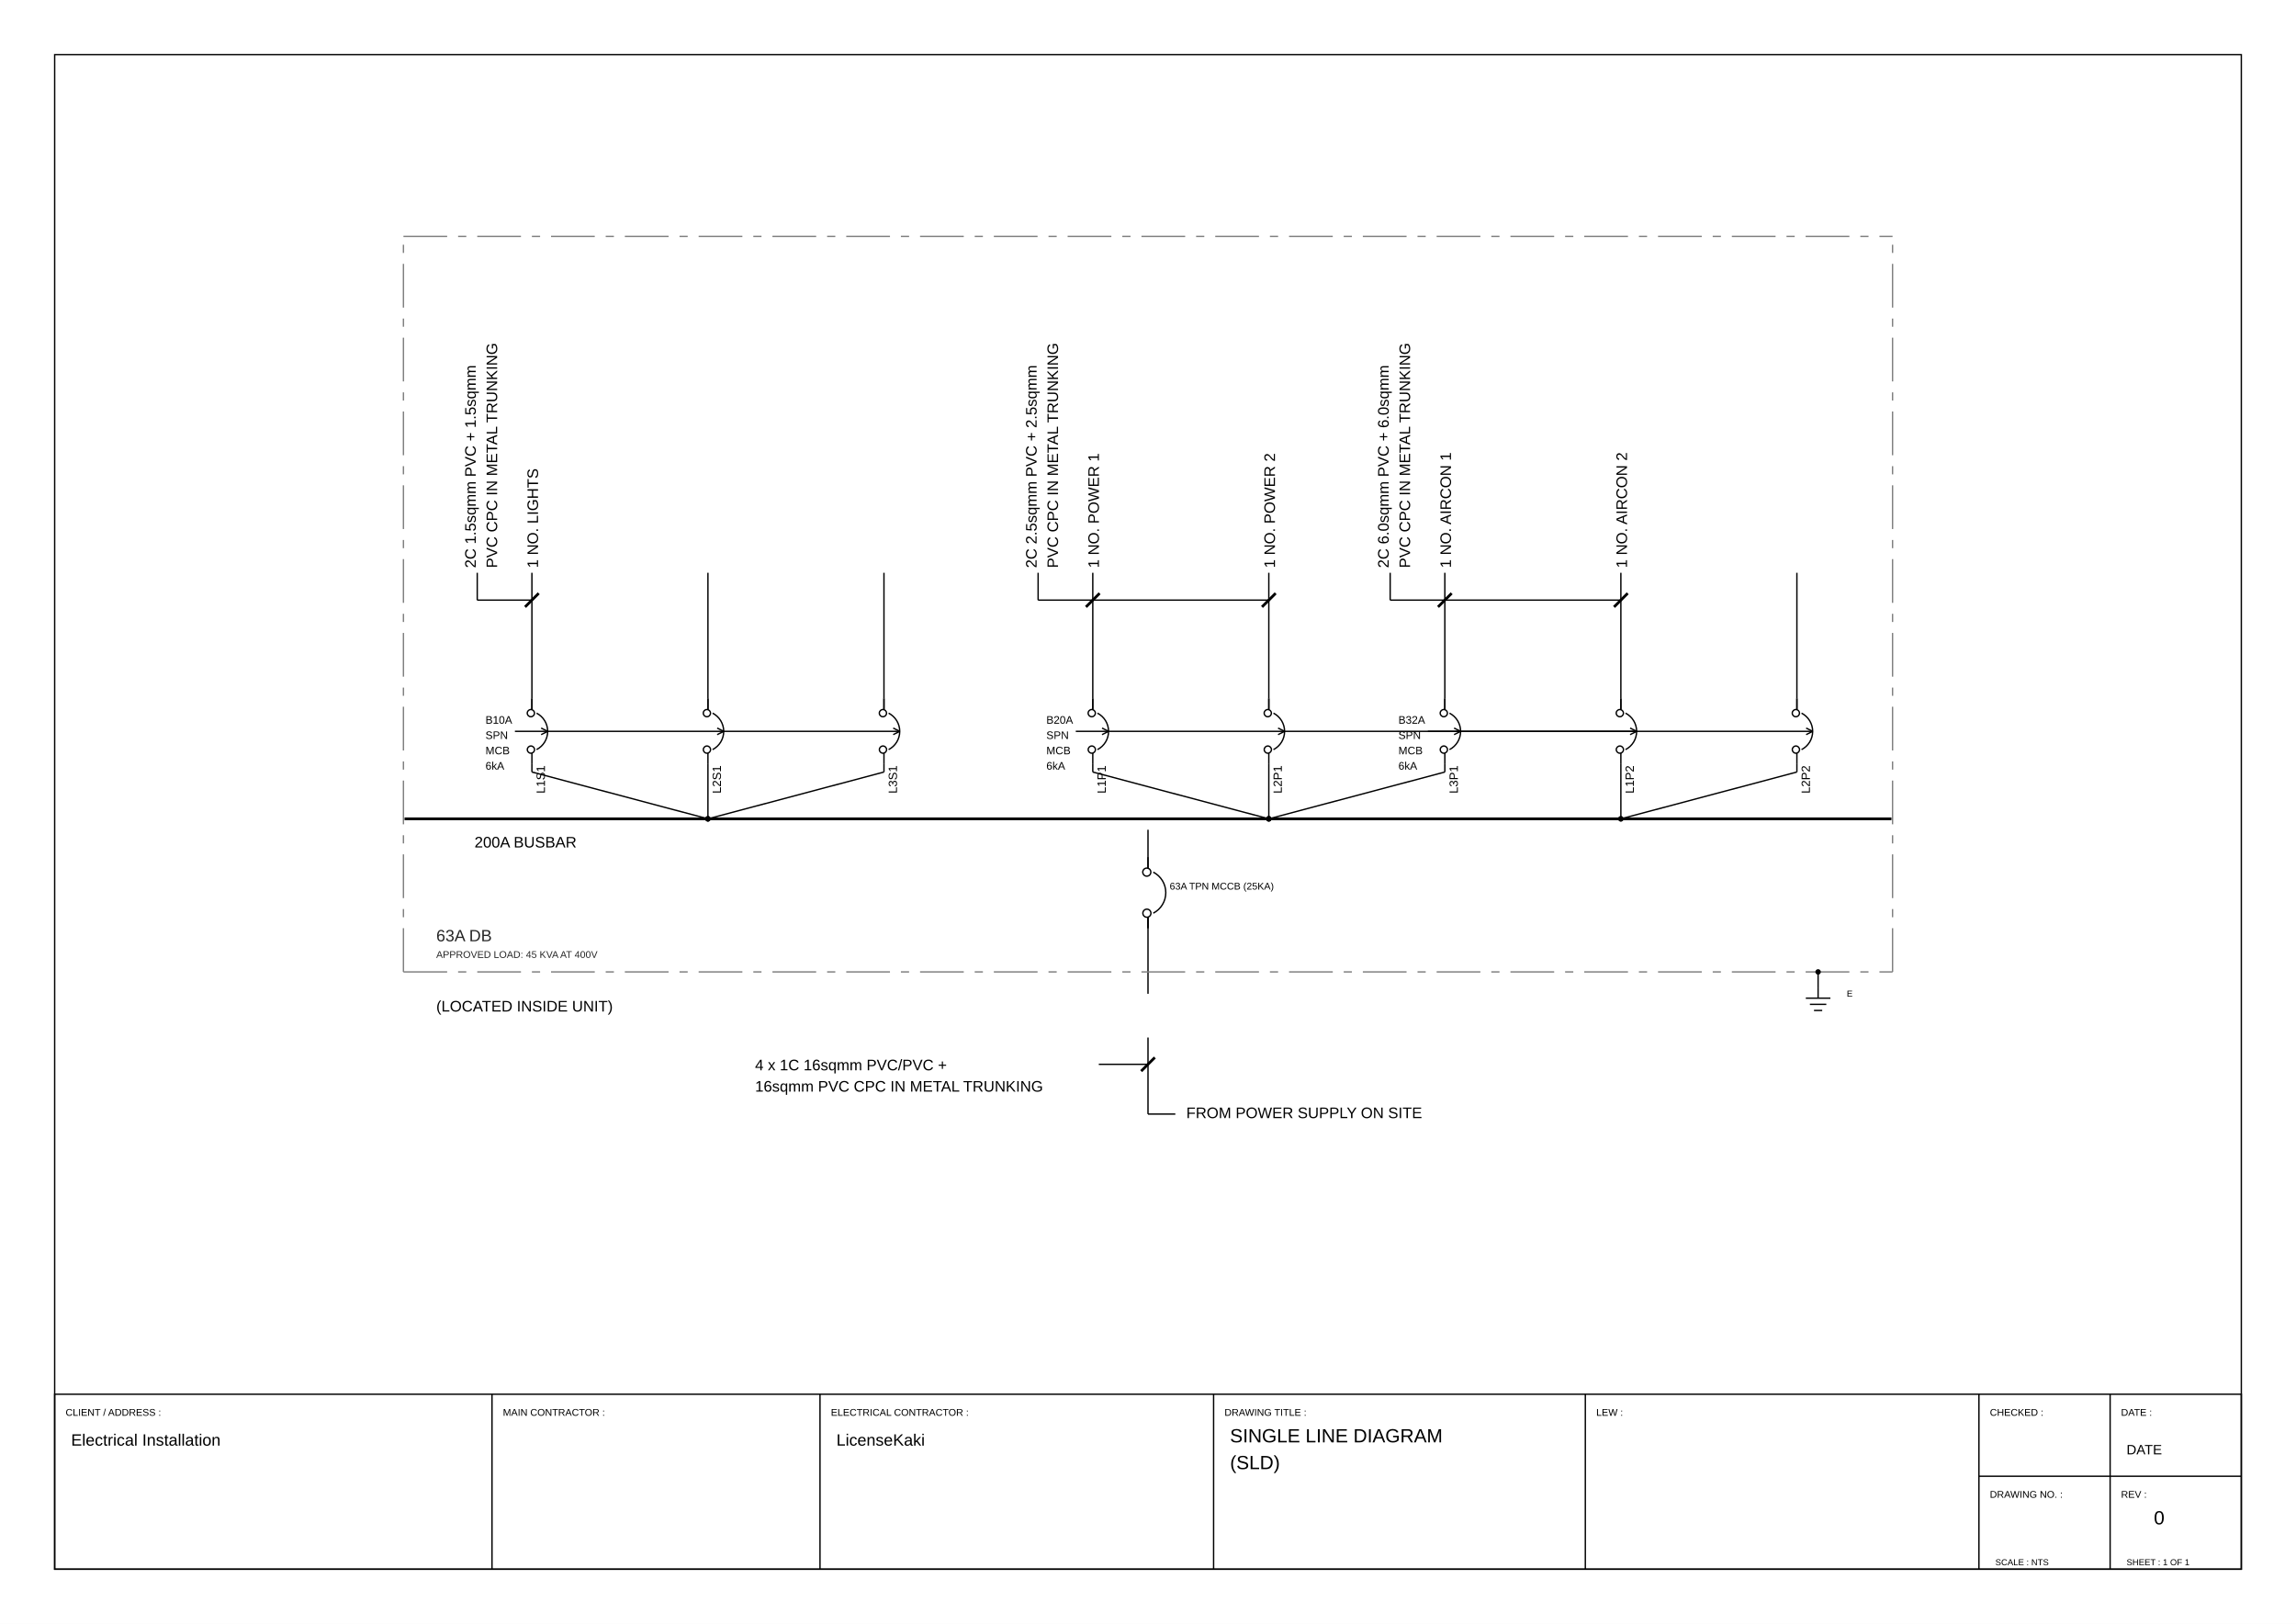
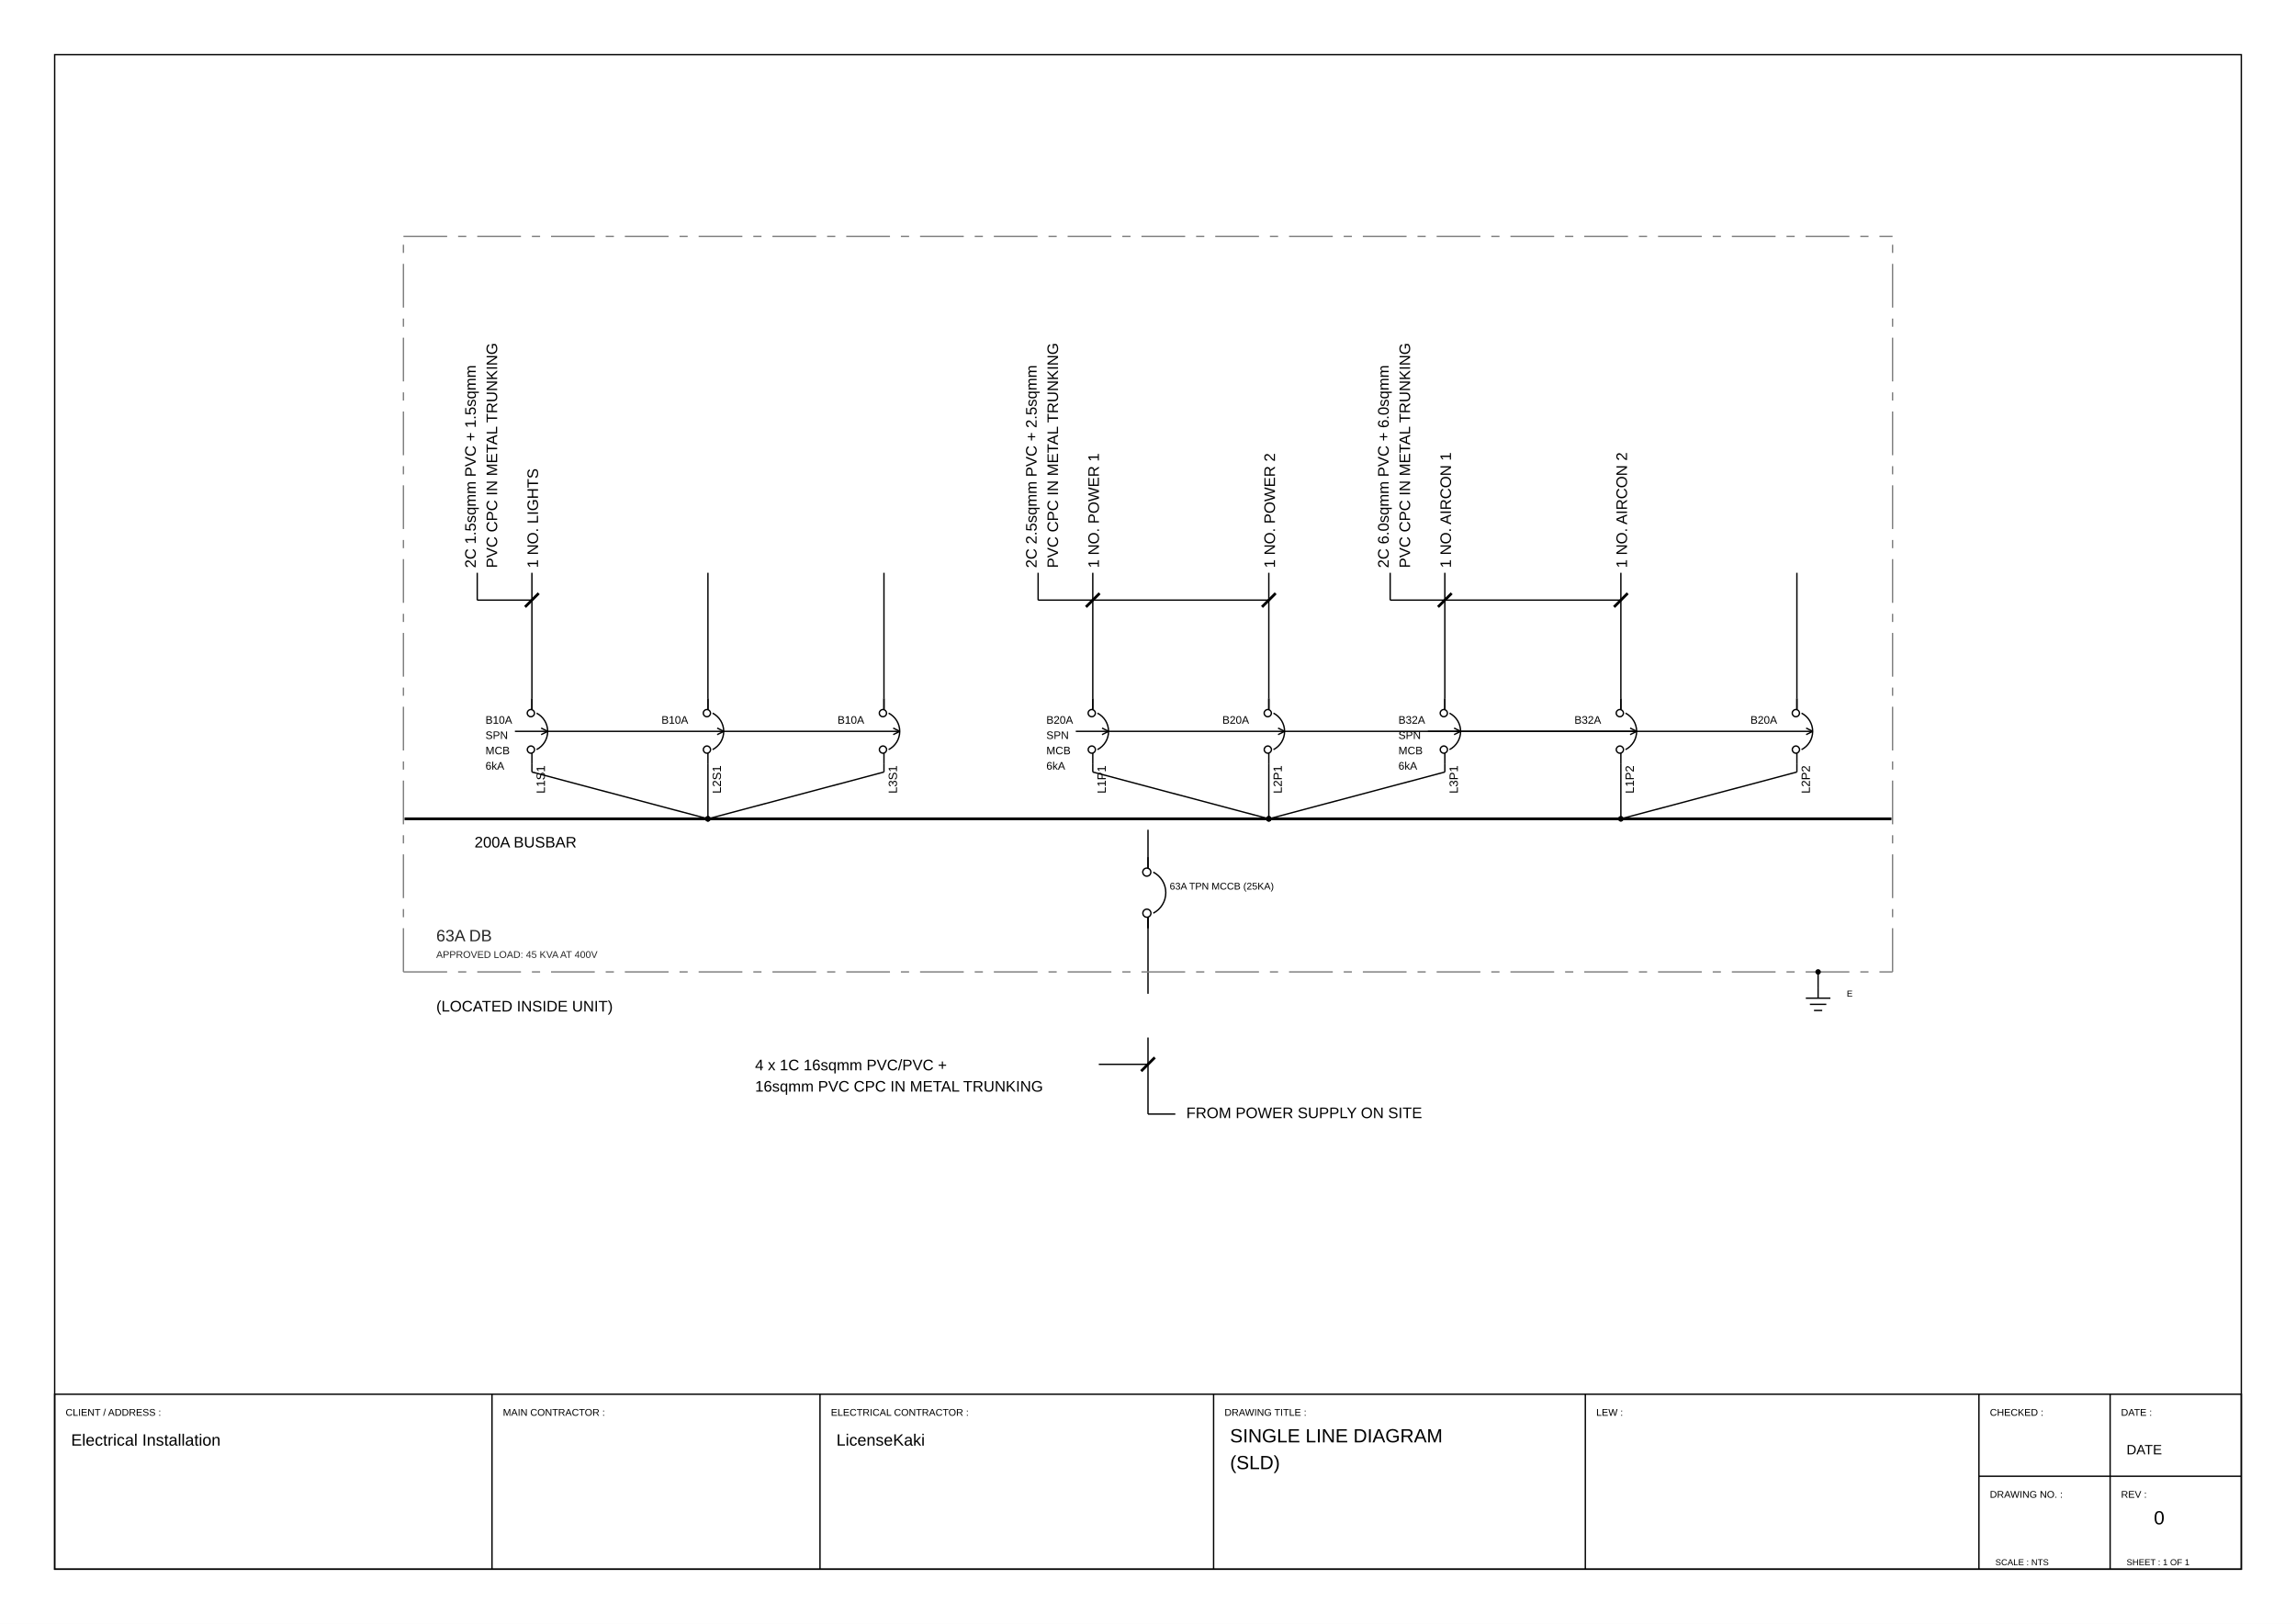
<svg xmlns="http://www.w3.org/2000/svg" viewBox="0 0 420.0 297.0" width="420.0mm" height="297.0mm">
  <rect width="420.0" height="297.0" fill="white" />
  <polygon points="10.00,287.00 410.00,287.00 410.00,10.00 10.00,10.00" stroke="#000000" stroke-width="0.25" fill="none" />
  <polygon points="10.00,287.00 410.00,287.00 410.00,255.00 10.00,255.00" stroke="#000000" stroke-width="0.25" fill="none" />
  <line x1="90.00" y1="255.00" x2="90.00" y2="287.00" stroke="#000000" stroke-width="0.25" fill="none" />
  <line x1="150.00" y1="255.00" x2="150.00" y2="287.00" stroke="#000000" stroke-width="0.25" fill="none" />
  <line x1="222.00" y1="255.00" x2="222.00" y2="287.00" stroke="#000000" stroke-width="0.25" fill="none" />
  <line x1="290.00" y1="255.00" x2="290.00" y2="287.00" stroke="#000000" stroke-width="0.25" fill="none" />
  <line x1="362.00" y1="255.00" x2="362.00" y2="287.00" stroke="#000000" stroke-width="0.25" fill="none" />
  <line x1="362.00" y1="270.00" x2="410.00" y2="270.00" stroke="#000000" stroke-width="0.25" fill="none" />
  <line x1="386.00" y1="255.00" x2="386.00" y2="287.00" stroke="#000000" stroke-width="0.25" fill="none" />
  <text x="12.00" y="258.94" font-family="Arial, Helvetica, sans-serif" font-size="1.8" fill="#000000">CLIENT / ADDRESS :</text>
  <text x="92.00" y="258.94" font-family="Arial, Helvetica, sans-serif" font-size="1.8" fill="#000000">MAIN CONTRACTOR :</text>
  <text x="152.00" y="258.94" font-family="Arial, Helvetica, sans-serif" font-size="1.8" fill="#000000">ELECTRICAL CONTRACTOR :</text>
  <text x="224.00" y="258.94" font-family="Arial, Helvetica, sans-serif" font-size="1.8" fill="#000000">DRAWING TITLE :</text>
  <text x="292.00" y="258.94" font-family="Arial, Helvetica, sans-serif" font-size="1.8" fill="#000000">LEW :</text>
  <text x="364.00" y="258.94" font-family="Arial, Helvetica, sans-serif" font-size="1.8" fill="#000000">CHECKED :</text>
  <text x="388.00" y="258.94" font-family="Arial, Helvetica, sans-serif" font-size="1.8" fill="#000000">DATE :</text>
  <text x="364.00" y="273.94" font-family="Arial, Helvetica, sans-serif" font-size="1.8" fill="#000000">DRAWING NO. :</text>
  <text x="388.00" y="273.94" font-family="Arial, Helvetica, sans-serif" font-size="1.8" fill="#000000">REV :</text>
  <text x="217.00" y="204.50" font-family="Arial, Helvetica, sans-serif" font-size="2.8" fill="#000000">FROM POWER SUPPLY ON SITE</text>
  <path d="M 210.96,167.02 A 4.22,4.22 0 0,0 210.96,159.51" stroke="#000000" stroke-width="0.25" fill="none" />
  <circle cx="209.78" cy="159.51" r="0.74" stroke="#000000" stroke-width="0.25" fill="none" />
  <circle cx="209.80" cy="167.02" r="0.74" stroke="#000000" stroke-width="0.25" fill="none" />
  <line x1="210.00" y1="167.76" x2="210.00" y2="169.76" stroke="#000000" stroke-width="0.25" fill="none" />
  <line x1="210.00" y1="158.76" x2="210.00" y2="156.76" stroke="#000000" stroke-width="0.25" fill="none" />
  <text x="213.96" y="162.70" font-family="Arial, Helvetica, sans-serif" font-size="1.8" fill="#000000">63A TPN MCCB (25KA)</text>
  <line x1="74.00" y1="149.76" x2="346.00" y2="149.76" stroke="#000000" stroke-width="0.50" fill="none" />
  <text x="86.80" y="155.00" font-family="Arial, Helvetica, sans-serif" font-size="2.8" fill="#000000">200A BUSBAR</text>
  <text x="98.80" y="146.02" font-family="Arial, Helvetica, sans-serif" font-size="2.2" fill="#000000" transform="rotate(-90.0,98.80,145.14)">L1S1</text>
  <path d="M 98.15,137.10 A 3.75,3.75 0 0,0 98.15,130.43" stroke="#000000" stroke-width="0.25" fill="none" />
  <circle cx="97.11" cy="130.43" r="0.66" stroke="#000000" stroke-width="0.25" fill="none" />
  <circle cx="97.12" cy="137.10" r="0.66" stroke="#000000" stroke-width="0.25" fill="none" />
  <line x1="97.30" y1="137.76" x2="97.30" y2="139.76" stroke="#000000" stroke-width="0.25" fill="none" />
  <line x1="97.30" y1="129.76" x2="97.30" y2="127.76" stroke="#000000" stroke-width="0.25" fill="none" />
  <line x1="94.19" y1="133.76" x2="100.19" y2="133.76" stroke="#000000" stroke-width="0.25" fill="none" />
  <line x1="100.19" y1="133.76" x2="98.99" y2="133.16" stroke="#000000" stroke-width="0.25" fill="none" />
  <line x1="100.19" y1="133.76" x2="98.99" y2="134.36" stroke="#000000" stroke-width="0.25" fill="none" />
  <text x="88.80" y="132.36" font-family="Arial, Helvetica, sans-serif" font-size="2.0" fill="#000000">
    <tspan x="88.80">B10A</tspan>
    <tspan x="88.80" dy="2.8">SPN</tspan>
    <tspan x="88.80" dy="2.8">MCB</tspan>
    <tspan x="88.80" dy="2.8">6kA</tspan>
  </text>
  <text x="97.30" y="105.00" font-family="Arial, Helvetica, sans-serif" font-size="2.8" fill="#000000" transform="rotate(-90.0,97.30,103.88)">1 NO. LIGHTS</text>
  <text x="131.00" y="146.02" font-family="Arial, Helvetica, sans-serif" font-size="2.2" fill="#000000" transform="rotate(-90.0,131.00,145.14)">L2S1</text>
  <path d="M 130.35,137.10 A 3.75,3.75 0 0,0 130.35,130.43" stroke="#000000" stroke-width="0.25" fill="none" />
  <circle cx="129.31" cy="130.43" r="0.66" stroke="#000000" stroke-width="0.25" fill="none" />
  <circle cx="129.32" cy="137.10" r="0.66" stroke="#000000" stroke-width="0.25" fill="none" />
  <line x1="129.50" y1="137.76" x2="129.50" y2="139.76" stroke="#000000" stroke-width="0.25" fill="none" />
  <line x1="129.50" y1="129.76" x2="129.50" y2="127.76" stroke="#000000" stroke-width="0.25" fill="none" />
  <line x1="100.19" y1="133.76" x2="132.39" y2="133.76" stroke="#000000" stroke-width="0.25" fill="none" />
  <line x1="132.39" y1="133.76" x2="131.19" y2="133.16" stroke="#000000" stroke-width="0.25" fill="none" />
  <line x1="132.39" y1="133.76" x2="131.19" y2="134.36" stroke="#000000" stroke-width="0.25" fill="none" />
+   <text x="121.00" y="132.36" font-family="Arial, Helvetica, sans-serif" font-size="2.0" fill="#000000">B10A</text>
  <text x="163.20" y="146.02" font-family="Arial, Helvetica, sans-serif" font-size="2.2" fill="#000000" transform="rotate(-90.0,163.20,145.14)">L3S1</text>
  <path d="M 162.55,137.10 A 3.75,3.75 0 0,0 162.55,130.43" stroke="#000000" stroke-width="0.25" fill="none" />
  <circle cx="161.51" cy="130.43" r="0.66" stroke="#000000" stroke-width="0.25" fill="none" />
  <circle cx="161.52" cy="137.10" r="0.66" stroke="#000000" stroke-width="0.25" fill="none" />
  <line x1="161.70" y1="137.76" x2="161.70" y2="139.76" stroke="#000000" stroke-width="0.25" fill="none" />
  <line x1="161.70" y1="129.76" x2="161.70" y2="127.76" stroke="#000000" stroke-width="0.25" fill="none" />
  <line x1="132.39" y1="133.76" x2="164.59" y2="133.76" stroke="#000000" stroke-width="0.25" fill="none" />
  <line x1="164.59" y1="133.76" x2="163.39" y2="133.16" stroke="#000000" stroke-width="0.25" fill="none" />
  <line x1="164.59" y1="133.76" x2="163.39" y2="134.36" stroke="#000000" stroke-width="0.25" fill="none" />
+   <text x="153.20" y="132.36" font-family="Arial, Helvetica, sans-serif" font-size="2.0" fill="#000000">B10A</text>
  <text x="201.40" y="146.02" font-family="Arial, Helvetica, sans-serif" font-size="2.2" fill="#000000" transform="rotate(-90.0,201.40,145.14)">L1P1</text>
  <path d="M 200.75,137.10 A 3.75,3.75 0 0,0 200.75,130.43" stroke="#000000" stroke-width="0.25" fill="none" />
  <circle cx="199.71" cy="130.43" r="0.66" stroke="#000000" stroke-width="0.25" fill="none" />
  <circle cx="199.72" cy="137.10" r="0.66" stroke="#000000" stroke-width="0.25" fill="none" />
  <line x1="199.90" y1="137.76" x2="199.90" y2="139.76" stroke="#000000" stroke-width="0.25" fill="none" />
  <line x1="199.90" y1="129.76" x2="199.90" y2="127.76" stroke="#000000" stroke-width="0.25" fill="none" />
  <line x1="196.79" y1="133.76" x2="202.79" y2="133.76" stroke="#000000" stroke-width="0.25" fill="none" />
  <line x1="202.79" y1="133.76" x2="201.59" y2="133.16" stroke="#000000" stroke-width="0.25" fill="none" />
  <line x1="202.79" y1="133.76" x2="201.59" y2="134.36" stroke="#000000" stroke-width="0.25" fill="none" />
  <text x="191.40" y="132.36" font-family="Arial, Helvetica, sans-serif" font-size="2.0" fill="#000000">
    <tspan x="191.40">B20A</tspan>
    <tspan x="191.40" dy="2.8">SPN</tspan>
    <tspan x="191.40" dy="2.8">MCB</tspan>
    <tspan x="191.40" dy="2.8">6kA</tspan>
  </text>
  <text x="199.90" y="105.00" font-family="Arial, Helvetica, sans-serif" font-size="2.8" fill="#000000" transform="rotate(-90.0,199.90,103.88)">1 NO. POWER 1</text>
  <text x="233.60" y="146.02" font-family="Arial, Helvetica, sans-serif" font-size="2.2" fill="#000000" transform="rotate(-90.0,233.60,145.14)">L2P1</text>
  <path d="M 232.95,137.10 A 3.75,3.75 0 0,0 232.95,130.43" stroke="#000000" stroke-width="0.25" fill="none" />
  <circle cx="231.91" cy="130.43" r="0.66" stroke="#000000" stroke-width="0.25" fill="none" />
  <circle cx="231.92" cy="137.10" r="0.66" stroke="#000000" stroke-width="0.25" fill="none" />
  <line x1="232.10" y1="137.76" x2="232.10" y2="139.76" stroke="#000000" stroke-width="0.25" fill="none" />
  <line x1="232.10" y1="129.76" x2="232.10" y2="127.76" stroke="#000000" stroke-width="0.25" fill="none" />
  <line x1="202.79" y1="133.76" x2="234.99" y2="133.76" stroke="#000000" stroke-width="0.25" fill="none" />
  <line x1="234.99" y1="133.76" x2="233.79" y2="133.16" stroke="#000000" stroke-width="0.25" fill="none" />
  <line x1="234.99" y1="133.76" x2="233.79" y2="134.36" stroke="#000000" stroke-width="0.25" fill="none" />
+   <text x="223.60" y="132.36" font-family="Arial, Helvetica, sans-serif" font-size="2.0" fill="#000000">B20A</text>
  <text x="232.10" y="105.00" font-family="Arial, Helvetica, sans-serif" font-size="2.8" fill="#000000" transform="rotate(-90.0,232.10,103.88)">1 NO. POWER 2</text>
  <text x="265.80" y="146.02" font-family="Arial, Helvetica, sans-serif" font-size="2.2" fill="#000000" transform="rotate(-90.0,265.80,145.14)">L3P1</text>
  <path d="M 265.15,137.10 A 3.75,3.75 0 0,0 265.15,130.43" stroke="#000000" stroke-width="0.25" fill="none" />
  <circle cx="264.11" cy="130.43" r="0.66" stroke="#000000" stroke-width="0.25" fill="none" />
  <circle cx="264.12" cy="137.10" r="0.66" stroke="#000000" stroke-width="0.25" fill="none" />
  <line x1="264.30" y1="137.76" x2="264.30" y2="139.76" stroke="#000000" stroke-width="0.25" fill="none" />
  <line x1="264.30" y1="129.76" x2="264.30" y2="127.76" stroke="#000000" stroke-width="0.25" fill="none" />
  <line x1="261.19" y1="133.76" x2="267.19" y2="133.76" stroke="#000000" stroke-width="0.25" fill="none" />
  <line x1="267.19" y1="133.76" x2="265.99" y2="133.16" stroke="#000000" stroke-width="0.25" fill="none" />
  <line x1="267.19" y1="133.76" x2="265.99" y2="134.36" stroke="#000000" stroke-width="0.25" fill="none" />
  <text x="255.80" y="132.36" font-family="Arial, Helvetica, sans-serif" font-size="2.0" fill="#000000">
    <tspan x="255.80">B32A</tspan>
    <tspan x="255.80" dy="2.8">SPN</tspan>
    <tspan x="255.80" dy="2.8">MCB</tspan>
    <tspan x="255.80" dy="2.8">6kA</tspan>
  </text>
  <text x="264.30" y="105.00" font-family="Arial, Helvetica, sans-serif" font-size="2.8" fill="#000000" transform="rotate(-90.0,264.30,103.88)">1 NO. AIRCON 1</text>
  <text x="298.00" y="146.02" font-family="Arial, Helvetica, sans-serif" font-size="2.2" fill="#000000" transform="rotate(-90.0,298.00,145.14)">L1P2</text>
  <path d="M 297.35,137.10 A 3.75,3.75 0 0,0 297.35,130.43" stroke="#000000" stroke-width="0.25" fill="none" />
  <circle cx="296.31" cy="130.43" r="0.66" stroke="#000000" stroke-width="0.25" fill="none" />
  <circle cx="296.32" cy="137.10" r="0.66" stroke="#000000" stroke-width="0.25" fill="none" />
  <line x1="296.50" y1="137.76" x2="296.50" y2="139.76" stroke="#000000" stroke-width="0.25" fill="none" />
  <line x1="296.50" y1="129.76" x2="296.50" y2="127.76" stroke="#000000" stroke-width="0.25" fill="none" />
  <line x1="267.19" y1="133.76" x2="299.39" y2="133.76" stroke="#000000" stroke-width="0.25" fill="none" />
  <line x1="299.39" y1="133.76" x2="298.19" y2="133.16" stroke="#000000" stroke-width="0.25" fill="none" />
  <line x1="299.39" y1="133.76" x2="298.19" y2="134.36" stroke="#000000" stroke-width="0.25" fill="none" />
+   <text x="288.00" y="132.36" font-family="Arial, Helvetica, sans-serif" font-size="2.0" fill="#000000">B32A</text>
  <text x="296.50" y="105.00" font-family="Arial, Helvetica, sans-serif" font-size="2.8" fill="#000000" transform="rotate(-90.0,296.50,103.88)">1 NO. AIRCON 2</text>
  <text x="330.20" y="146.02" font-family="Arial, Helvetica, sans-serif" font-size="2.2" fill="#000000" transform="rotate(-90.0,330.20,145.14)">L2P2</text>
  <path d="M 329.55,137.10 A 3.75,3.75 0 0,0 329.55,130.43" stroke="#000000" stroke-width="0.25" fill="none" />
  <circle cx="328.51" cy="130.43" r="0.66" stroke="#000000" stroke-width="0.25" fill="none" />
  <circle cx="328.52" cy="137.10" r="0.66" stroke="#000000" stroke-width="0.25" fill="none" />
  <line x1="328.70" y1="137.76" x2="328.70" y2="139.76" stroke="#000000" stroke-width="0.25" fill="none" />
  <line x1="328.70" y1="129.76" x2="328.70" y2="127.76" stroke="#000000" stroke-width="0.25" fill="none" />
  <line x1="234.99" y1="133.76" x2="331.59" y2="133.76" stroke="#000000" stroke-width="0.25" fill="none" />
  <line x1="331.59" y1="133.76" x2="330.39" y2="133.16" stroke="#000000" stroke-width="0.25" fill="none" />
  <line x1="331.59" y1="133.76" x2="330.39" y2="134.36" stroke="#000000" stroke-width="0.25" fill="none" />
+   <text x="320.20" y="132.36" font-family="Arial, Helvetica, sans-serif" font-size="2.0" fill="#000000">B20A</text>
  <text x="85.90" y="105.00" font-family="Arial, Helvetica, sans-serif" font-size="2.8" fill="#000000" transform="rotate(-90.0,85.90,103.88)">2C 1.5sqmm PVC + 1.5sqmm</text>
  <text x="89.82" y="105.00" font-family="Arial, Helvetica, sans-serif" font-size="2.8" fill="#000000" transform="rotate(-90.0,89.82,103.88)">PVC CPC IN METAL TRUNKING</text>
  <text x="188.50" y="105.00" font-family="Arial, Helvetica, sans-serif" font-size="2.8" fill="#000000" transform="rotate(-90.0,188.50,103.88)">2C 2.5sqmm PVC + 2.5sqmm</text>
  <text x="192.42" y="105.00" font-family="Arial, Helvetica, sans-serif" font-size="2.8" fill="#000000" transform="rotate(-90.0,192.42,103.88)">PVC CPC IN METAL TRUNKING</text>
  <text x="252.90" y="105.00" font-family="Arial, Helvetica, sans-serif" font-size="2.8" fill="#000000" transform="rotate(-90.0,252.90,103.88)">2C 6.0sqmm PVC + 6.0sqmm</text>
  <text x="256.82" y="105.00" font-family="Arial, Helvetica, sans-serif" font-size="2.8" fill="#000000" transform="rotate(-90.0,256.82,103.88)">PVC CPC IN METAL TRUNKING</text>
  <text x="79.80" y="172.16" font-family="Arial, Helvetica, sans-serif" font-size="3.0" fill="#262626">63A DB</text>
  <text x="79.80" y="175.20" font-family="Arial, Helvetica, sans-serif" font-size="1.8" fill="#262626">APPROVED LOAD: 45 KVA AT 400V</text>
  <text x="79.80" y="185.00" font-family="Arial, Helvetica, sans-serif" font-size="2.8" fill="#000000">(LOCATED INSIDE UNIT)</text>
  <line x1="332.58" y1="180.76" x2="332.58" y2="182.56" stroke="#000000" stroke-width="0.25" fill="none" />
  <line x1="330.33" y1="182.56" x2="334.83" y2="182.56" stroke="#000000" stroke-width="0.25" fill="none" />
  <line x1="331.08" y1="183.69" x2="334.08" y2="183.69" stroke="#000000" stroke-width="0.25" fill="none" />
  <line x1="331.83" y1="184.81" x2="333.33" y2="184.81" stroke="#000000" stroke-width="0.25" fill="none" />
  <text x="337.83" y="182.29" font-family="Arial, Helvetica, sans-serif" font-size="1.6" fill="#000000">E</text>
  <text x="138.12" y="195.75" font-family="Arial, Helvetica, sans-serif" font-size="2.8" fill="#000000">
    <tspan x="138.12">4 x 1C 16sqmm PVC/PVC +</tspan>
    <tspan x="138.12" dy="3.9">16sqmm PVC CPC IN METAL TRUNKING</tspan>
  </text>
  <line x1="210.00" y1="203.76" x2="215.00" y2="203.76" stroke="#000000" stroke-width="0.25" fill="none" />
  <line x1="210.00" y1="203.76" x2="210.00" y2="189.76" stroke="#000000" stroke-width="0.25" fill="none" />
  <line x1="208.75" y1="195.91" x2="211.25" y2="193.41" stroke="#000000" stroke-width="0.50" fill="none" />
  <line x1="210.00" y1="194.66" x2="201.00" y2="194.66" stroke="#000000" stroke-width="0.25" fill="none" />
  <line x1="210.00" y1="181.76" x2="210.00" y2="167.76" stroke="#000000" stroke-width="0.25" fill="none" />
  <line x1="210.00" y1="169.76" x2="210.00" y2="167.76" stroke="#000000" stroke-width="0.25" fill="none" />
  <line x1="210.00" y1="158.76" x2="210.00" y2="156.76" stroke="#000000" stroke-width="0.25" fill="none" />
  <line x1="210.00" y1="156.76" x2="210.00" y2="151.76" stroke="#000000" stroke-width="0.25" fill="none" />
  <line x1="97.30" y1="141.20" x2="97.30" y2="139.76" stroke="#000000" stroke-width="0.25" fill="none" />
  <line x1="97.30" y1="129.76" x2="97.30" y2="127.76" stroke="#000000" stroke-width="0.25" fill="none" />
  <line x1="97.30" y1="127.76" x2="97.30" y2="104.76" stroke="#000000" stroke-width="0.25" fill="none" />
  <line x1="129.50" y1="149.76" x2="129.50" y2="139.76" stroke="#000000" stroke-width="0.25" fill="none" />
  <line x1="129.50" y1="129.76" x2="129.50" y2="127.76" stroke="#000000" stroke-width="0.25" fill="none" />
  <line x1="129.50" y1="127.76" x2="129.50" y2="104.76" stroke="#000000" stroke-width="0.25" fill="none" />
  <line x1="161.70" y1="141.20" x2="161.70" y2="139.76" stroke="#000000" stroke-width="0.25" fill="none" />
  <line x1="161.70" y1="129.76" x2="161.70" y2="127.76" stroke="#000000" stroke-width="0.25" fill="none" />
  <line x1="161.70" y1="127.76" x2="161.70" y2="104.76" stroke="#000000" stroke-width="0.25" fill="none" />
  <line x1="199.90" y1="141.20" x2="199.90" y2="139.76" stroke="#000000" stroke-width="0.25" fill="none" />
  <line x1="199.90" y1="129.76" x2="199.90" y2="127.76" stroke="#000000" stroke-width="0.25" fill="none" />
  <line x1="199.90" y1="127.76" x2="199.90" y2="104.76" stroke="#000000" stroke-width="0.25" fill="none" />
  <line x1="232.10" y1="149.76" x2="232.10" y2="139.76" stroke="#000000" stroke-width="0.25" fill="none" />
  <line x1="232.10" y1="129.76" x2="232.10" y2="127.76" stroke="#000000" stroke-width="0.25" fill="none" />
  <line x1="232.10" y1="127.76" x2="232.10" y2="104.76" stroke="#000000" stroke-width="0.25" fill="none" />
  <line x1="264.30" y1="141.20" x2="264.30" y2="139.76" stroke="#000000" stroke-width="0.25" fill="none" />
  <line x1="264.30" y1="129.76" x2="264.30" y2="127.76" stroke="#000000" stroke-width="0.25" fill="none" />
  <line x1="264.30" y1="127.76" x2="264.30" y2="104.76" stroke="#000000" stroke-width="0.25" fill="none" />
  <line x1="296.50" y1="149.76" x2="296.50" y2="139.76" stroke="#000000" stroke-width="0.25" fill="none" />
  <line x1="296.50" y1="129.76" x2="296.50" y2="127.76" stroke="#000000" stroke-width="0.25" fill="none" />
  <line x1="296.50" y1="127.76" x2="296.50" y2="104.76" stroke="#000000" stroke-width="0.25" fill="none" />
  <line x1="328.70" y1="141.20" x2="328.70" y2="139.76" stroke="#000000" stroke-width="0.25" fill="none" />
  <line x1="328.70" y1="129.76" x2="328.70" y2="127.76" stroke="#000000" stroke-width="0.25" fill="none" />
  <line x1="328.70" y1="127.76" x2="328.70" y2="104.76" stroke="#000000" stroke-width="0.25" fill="none" />
  <line x1="87.30" y1="109.76" x2="97.30" y2="109.76" stroke="#000000" stroke-width="0.25" fill="none" />
  <line x1="96.05" y1="111.01" x2="98.55" y2="108.51" stroke="#000000" stroke-width="0.50" fill="none" />
  <line x1="87.30" y1="109.76" x2="87.30" y2="104.76" stroke="#000000" stroke-width="0.25" fill="none" />
  <line x1="189.90" y1="109.76" x2="232.10" y2="109.76" stroke="#000000" stroke-width="0.25" fill="none" />
  <line x1="198.65" y1="111.01" x2="201.15" y2="108.51" stroke="#000000" stroke-width="0.50" fill="none" />
  <line x1="230.85" y1="111.01" x2="233.35" y2="108.51" stroke="#000000" stroke-width="0.50" fill="none" />
  <line x1="189.90" y1="109.76" x2="189.90" y2="104.76" stroke="#000000" stroke-width="0.25" fill="none" />
  <line x1="254.30" y1="109.76" x2="296.50" y2="109.76" stroke="#000000" stroke-width="0.25" fill="none" />
  <line x1="263.05" y1="111.01" x2="265.55" y2="108.51" stroke="#000000" stroke-width="0.50" fill="none" />
  <line x1="295.25" y1="111.01" x2="297.75" y2="108.51" stroke="#000000" stroke-width="0.50" fill="none" />
  <line x1="254.30" y1="109.76" x2="254.30" y2="104.76" stroke="#000000" stroke-width="0.25" fill="none" />
  <line x1="332.58" y1="177.76" x2="332.58" y2="180.76" stroke="#000000" stroke-width="0.25" fill="none" />
  <line x1="129.50" y1="149.76" x2="97.30" y2="141.20" stroke="#000000" stroke-width="0.25" fill="none" />
  <line x1="129.50" y1="149.76" x2="161.70" y2="141.20" stroke="#000000" stroke-width="0.25" fill="none" />
  <line x1="232.10" y1="149.76" x2="199.90" y2="141.20" stroke="#000000" stroke-width="0.25" fill="none" />
  <line x1="232.10" y1="149.76" x2="264.30" y2="141.20" stroke="#000000" stroke-width="0.25" fill="none" />
  <line x1="296.50" y1="149.76" x2="328.70" y2="141.20" stroke="#000000" stroke-width="0.25" fill="none" />
  <line x1="73.80" y1="177.76" x2="81.80" y2="177.76" stroke="#808080" stroke-width="0.25" fill="none" />
  <line x1="83.80" y1="177.76" x2="85.30" y2="177.76" stroke="#808080" stroke-width="0.25" fill="none" />
  <line x1="87.30" y1="177.76" x2="95.30" y2="177.76" stroke="#808080" stroke-width="0.25" fill="none" />
  <line x1="97.30" y1="177.76" x2="98.80" y2="177.76" stroke="#808080" stroke-width="0.25" fill="none" />
  <line x1="100.80" y1="177.76" x2="108.80" y2="177.76" stroke="#808080" stroke-width="0.25" fill="none" />
  <line x1="110.80" y1="177.76" x2="112.30" y2="177.76" stroke="#808080" stroke-width="0.25" fill="none" />
  <line x1="114.30" y1="177.76" x2="122.30" y2="177.76" stroke="#808080" stroke-width="0.25" fill="none" />
  <line x1="124.30" y1="177.76" x2="125.80" y2="177.76" stroke="#808080" stroke-width="0.25" fill="none" />
  <line x1="127.80" y1="177.76" x2="135.80" y2="177.76" stroke="#808080" stroke-width="0.25" fill="none" />
  <line x1="137.80" y1="177.76" x2="139.30" y2="177.76" stroke="#808080" stroke-width="0.25" fill="none" />
  <line x1="141.30" y1="177.76" x2="149.30" y2="177.76" stroke="#808080" stroke-width="0.25" fill="none" />
  <line x1="151.30" y1="177.76" x2="152.80" y2="177.76" stroke="#808080" stroke-width="0.25" fill="none" />
  <line x1="154.80" y1="177.76" x2="162.80" y2="177.76" stroke="#808080" stroke-width="0.25" fill="none" />
  <line x1="164.80" y1="177.76" x2="166.30" y2="177.76" stroke="#808080" stroke-width="0.25" fill="none" />
  <line x1="168.30" y1="177.76" x2="176.30" y2="177.76" stroke="#808080" stroke-width="0.25" fill="none" />
  <line x1="178.30" y1="177.76" x2="179.80" y2="177.76" stroke="#808080" stroke-width="0.25" fill="none" />
  <line x1="181.80" y1="177.76" x2="189.80" y2="177.76" stroke="#808080" stroke-width="0.25" fill="none" />
  <line x1="191.80" y1="177.76" x2="193.30" y2="177.76" stroke="#808080" stroke-width="0.25" fill="none" />
  <line x1="195.30" y1="177.76" x2="203.30" y2="177.76" stroke="#808080" stroke-width="0.25" fill="none" />
  <line x1="205.30" y1="177.76" x2="206.80" y2="177.76" stroke="#808080" stroke-width="0.25" fill="none" />
  <line x1="208.80" y1="177.76" x2="216.80" y2="177.76" stroke="#808080" stroke-width="0.25" fill="none" />
  <line x1="218.80" y1="177.76" x2="220.30" y2="177.76" stroke="#808080" stroke-width="0.25" fill="none" />
  <line x1="222.30" y1="177.76" x2="230.30" y2="177.76" stroke="#808080" stroke-width="0.25" fill="none" />
  <line x1="232.30" y1="177.76" x2="233.80" y2="177.76" stroke="#808080" stroke-width="0.25" fill="none" />
  <line x1="235.80" y1="177.76" x2="243.80" y2="177.76" stroke="#808080" stroke-width="0.25" fill="none" />
  <line x1="245.80" y1="177.76" x2="247.30" y2="177.76" stroke="#808080" stroke-width="0.25" fill="none" />
  <line x1="249.30" y1="177.76" x2="257.30" y2="177.76" stroke="#808080" stroke-width="0.25" fill="none" />
  <line x1="259.30" y1="177.76" x2="260.80" y2="177.76" stroke="#808080" stroke-width="0.25" fill="none" />
  <line x1="262.80" y1="177.76" x2="270.80" y2="177.76" stroke="#808080" stroke-width="0.25" fill="none" />
  <line x1="272.80" y1="177.76" x2="274.30" y2="177.76" stroke="#808080" stroke-width="0.25" fill="none" />
  <line x1="276.30" y1="177.76" x2="284.30" y2="177.76" stroke="#808080" stroke-width="0.25" fill="none" />
  <line x1="286.30" y1="177.76" x2="287.80" y2="177.76" stroke="#808080" stroke-width="0.25" fill="none" />
  <line x1="289.80" y1="177.76" x2="297.80" y2="177.76" stroke="#808080" stroke-width="0.25" fill="none" />
  <line x1="299.80" y1="177.76" x2="301.30" y2="177.76" stroke="#808080" stroke-width="0.25" fill="none" />
  <line x1="303.30" y1="177.76" x2="311.30" y2="177.76" stroke="#808080" stroke-width="0.25" fill="none" />
  <line x1="313.30" y1="177.76" x2="314.80" y2="177.76" stroke="#808080" stroke-width="0.25" fill="none" />
  <line x1="316.80" y1="177.76" x2="324.80" y2="177.76" stroke="#808080" stroke-width="0.25" fill="none" />
  <line x1="326.80" y1="177.76" x2="328.30" y2="177.76" stroke="#808080" stroke-width="0.25" fill="none" />
  <line x1="330.30" y1="177.76" x2="338.30" y2="177.76" stroke="#808080" stroke-width="0.25" fill="none" />
  <line x1="340.30" y1="177.76" x2="341.80" y2="177.76" stroke="#808080" stroke-width="0.25" fill="none" />
  <line x1="343.80" y1="177.76" x2="346.20" y2="177.76" stroke="#808080" stroke-width="0.25" fill="none" />
  <line x1="73.80" y1="43.24" x2="81.80" y2="43.24" stroke="#808080" stroke-width="0.25" fill="none" />
  <line x1="83.80" y1="43.24" x2="85.30" y2="43.24" stroke="#808080" stroke-width="0.25" fill="none" />
  <line x1="87.30" y1="43.24" x2="95.30" y2="43.24" stroke="#808080" stroke-width="0.25" fill="none" />
  <line x1="97.30" y1="43.24" x2="98.80" y2="43.24" stroke="#808080" stroke-width="0.25" fill="none" />
  <line x1="100.80" y1="43.24" x2="108.80" y2="43.24" stroke="#808080" stroke-width="0.25" fill="none" />
  <line x1="110.80" y1="43.24" x2="112.30" y2="43.24" stroke="#808080" stroke-width="0.25" fill="none" />
  <line x1="114.30" y1="43.24" x2="122.30" y2="43.24" stroke="#808080" stroke-width="0.25" fill="none" />
  <line x1="124.30" y1="43.24" x2="125.80" y2="43.24" stroke="#808080" stroke-width="0.25" fill="none" />
  <line x1="127.80" y1="43.24" x2="135.80" y2="43.24" stroke="#808080" stroke-width="0.25" fill="none" />
  <line x1="137.80" y1="43.24" x2="139.30" y2="43.24" stroke="#808080" stroke-width="0.25" fill="none" />
  <line x1="141.30" y1="43.24" x2="149.30" y2="43.24" stroke="#808080" stroke-width="0.25" fill="none" />
  <line x1="151.30" y1="43.24" x2="152.80" y2="43.24" stroke="#808080" stroke-width="0.25" fill="none" />
  <line x1="154.80" y1="43.24" x2="162.80" y2="43.24" stroke="#808080" stroke-width="0.25" fill="none" />
  <line x1="164.80" y1="43.24" x2="166.30" y2="43.24" stroke="#808080" stroke-width="0.25" fill="none" />
  <line x1="168.30" y1="43.24" x2="176.30" y2="43.24" stroke="#808080" stroke-width="0.25" fill="none" />
  <line x1="178.30" y1="43.24" x2="179.80" y2="43.24" stroke="#808080" stroke-width="0.25" fill="none" />
  <line x1="181.80" y1="43.24" x2="189.80" y2="43.24" stroke="#808080" stroke-width="0.25" fill="none" />
  <line x1="191.80" y1="43.24" x2="193.30" y2="43.24" stroke="#808080" stroke-width="0.25" fill="none" />
  <line x1="195.30" y1="43.24" x2="203.30" y2="43.24" stroke="#808080" stroke-width="0.25" fill="none" />
  <line x1="205.30" y1="43.24" x2="206.80" y2="43.24" stroke="#808080" stroke-width="0.25" fill="none" />
  <line x1="208.80" y1="43.24" x2="216.80" y2="43.24" stroke="#808080" stroke-width="0.25" fill="none" />
  <line x1="218.80" y1="43.24" x2="220.30" y2="43.24" stroke="#808080" stroke-width="0.25" fill="none" />
  <line x1="222.30" y1="43.24" x2="230.30" y2="43.24" stroke="#808080" stroke-width="0.25" fill="none" />
  <line x1="232.30" y1="43.24" x2="233.80" y2="43.24" stroke="#808080" stroke-width="0.25" fill="none" />
  <line x1="235.80" y1="43.24" x2="243.80" y2="43.24" stroke="#808080" stroke-width="0.25" fill="none" />
  <line x1="245.80" y1="43.24" x2="247.30" y2="43.24" stroke="#808080" stroke-width="0.25" fill="none" />
  <line x1="249.30" y1="43.24" x2="257.30" y2="43.24" stroke="#808080" stroke-width="0.25" fill="none" />
  <line x1="259.30" y1="43.24" x2="260.80" y2="43.24" stroke="#808080" stroke-width="0.25" fill="none" />
  <line x1="262.80" y1="43.24" x2="270.80" y2="43.24" stroke="#808080" stroke-width="0.25" fill="none" />
  <line x1="272.80" y1="43.24" x2="274.30" y2="43.24" stroke="#808080" stroke-width="0.25" fill="none" />
  <line x1="276.30" y1="43.24" x2="284.30" y2="43.24" stroke="#808080" stroke-width="0.25" fill="none" />
  <line x1="286.30" y1="43.24" x2="287.80" y2="43.24" stroke="#808080" stroke-width="0.25" fill="none" />
  <line x1="289.80" y1="43.24" x2="297.80" y2="43.24" stroke="#808080" stroke-width="0.25" fill="none" />
  <line x1="299.80" y1="43.24" x2="301.30" y2="43.24" stroke="#808080" stroke-width="0.25" fill="none" />
  <line x1="303.30" y1="43.24" x2="311.30" y2="43.24" stroke="#808080" stroke-width="0.25" fill="none" />
  <line x1="313.30" y1="43.24" x2="314.80" y2="43.24" stroke="#808080" stroke-width="0.25" fill="none" />
  <line x1="316.80" y1="43.24" x2="324.80" y2="43.24" stroke="#808080" stroke-width="0.25" fill="none" />
  <line x1="326.80" y1="43.24" x2="328.30" y2="43.24" stroke="#808080" stroke-width="0.25" fill="none" />
  <line x1="330.30" y1="43.24" x2="338.30" y2="43.24" stroke="#808080" stroke-width="0.25" fill="none" />
  <line x1="340.30" y1="43.24" x2="341.80" y2="43.24" stroke="#808080" stroke-width="0.25" fill="none" />
  <line x1="343.80" y1="43.24" x2="346.20" y2="43.24" stroke="#808080" stroke-width="0.25" fill="none" />
  <line x1="73.80" y1="177.76" x2="73.80" y2="169.76" stroke="#808080" stroke-width="0.25" fill="none" />
  <line x1="73.80" y1="167.76" x2="73.80" y2="166.26" stroke="#808080" stroke-width="0.25" fill="none" />
  <line x1="73.80" y1="164.26" x2="73.80" y2="156.26" stroke="#808080" stroke-width="0.25" fill="none" />
  <line x1="73.80" y1="154.26" x2="73.80" y2="152.76" stroke="#808080" stroke-width="0.25" fill="none" />
  <line x1="73.80" y1="150.76" x2="73.80" y2="142.76" stroke="#808080" stroke-width="0.25" fill="none" />
  <line x1="73.80" y1="140.76" x2="73.80" y2="139.26" stroke="#808080" stroke-width="0.25" fill="none" />
  <line x1="73.80" y1="137.26" x2="73.80" y2="129.26" stroke="#808080" stroke-width="0.25" fill="none" />
  <line x1="73.80" y1="127.26" x2="73.80" y2="125.76" stroke="#808080" stroke-width="0.25" fill="none" />
  <line x1="73.80" y1="123.76" x2="73.80" y2="115.76" stroke="#808080" stroke-width="0.25" fill="none" />
  <line x1="73.80" y1="113.76" x2="73.80" y2="112.26" stroke="#808080" stroke-width="0.25" fill="none" />
  <line x1="73.80" y1="110.26" x2="73.80" y2="102.26" stroke="#808080" stroke-width="0.25" fill="none" />
  <line x1="73.80" y1="100.26" x2="73.80" y2="98.76" stroke="#808080" stroke-width="0.25" fill="none" />
  <line x1="73.80" y1="96.76" x2="73.80" y2="88.76" stroke="#808080" stroke-width="0.25" fill="none" />
  <line x1="73.80" y1="86.76" x2="73.80" y2="85.26" stroke="#808080" stroke-width="0.25" fill="none" />
  <line x1="73.80" y1="83.26" x2="73.80" y2="75.26" stroke="#808080" stroke-width="0.25" fill="none" />
  <line x1="73.80" y1="73.26" x2="73.80" y2="71.76" stroke="#808080" stroke-width="0.25" fill="none" />
  <line x1="73.80" y1="69.76" x2="73.80" y2="61.76" stroke="#808080" stroke-width="0.25" fill="none" />
  <line x1="73.80" y1="59.76" x2="73.80" y2="58.26" stroke="#808080" stroke-width="0.25" fill="none" />
  <line x1="73.80" y1="56.26" x2="73.80" y2="48.26" stroke="#808080" stroke-width="0.25" fill="none" />
  <line x1="73.80" y1="46.26" x2="73.80" y2="44.76" stroke="#808080" stroke-width="0.25" fill="none" />
  <line x1="346.20" y1="177.76" x2="346.20" y2="169.76" stroke="#808080" stroke-width="0.25" fill="none" />
  <line x1="346.20" y1="167.76" x2="346.20" y2="166.26" stroke="#808080" stroke-width="0.25" fill="none" />
  <line x1="346.20" y1="164.26" x2="346.20" y2="156.26" stroke="#808080" stroke-width="0.25" fill="none" />
  <line x1="346.20" y1="154.26" x2="346.20" y2="152.76" stroke="#808080" stroke-width="0.25" fill="none" />
  <line x1="346.20" y1="150.76" x2="346.20" y2="142.76" stroke="#808080" stroke-width="0.25" fill="none" />
  <line x1="346.20" y1="140.76" x2="346.20" y2="139.26" stroke="#808080" stroke-width="0.25" fill="none" />
  <line x1="346.20" y1="137.26" x2="346.20" y2="129.26" stroke="#808080" stroke-width="0.25" fill="none" />
  <line x1="346.20" y1="127.26" x2="346.20" y2="125.76" stroke="#808080" stroke-width="0.25" fill="none" />
  <line x1="346.20" y1="123.76" x2="346.20" y2="115.76" stroke="#808080" stroke-width="0.25" fill="none" />
  <line x1="346.20" y1="113.76" x2="346.20" y2="112.26" stroke="#808080" stroke-width="0.25" fill="none" />
  <line x1="346.20" y1="110.26" x2="346.20" y2="102.26" stroke="#808080" stroke-width="0.25" fill="none" />
  <line x1="346.20" y1="100.26" x2="346.20" y2="98.76" stroke="#808080" stroke-width="0.25" fill="none" />
  <line x1="346.20" y1="96.76" x2="346.20" y2="88.76" stroke="#808080" stroke-width="0.25" fill="none" />
  <line x1="346.20" y1="86.76" x2="346.20" y2="85.26" stroke="#808080" stroke-width="0.25" fill="none" />
  <line x1="346.20" y1="83.26" x2="346.20" y2="75.26" stroke="#808080" stroke-width="0.25" fill="none" />
  <line x1="346.20" y1="73.26" x2="346.20" y2="71.76" stroke="#808080" stroke-width="0.25" fill="none" />
  <line x1="346.20" y1="69.76" x2="346.20" y2="61.76" stroke="#808080" stroke-width="0.25" fill="none" />
  <line x1="346.20" y1="59.76" x2="346.20" y2="58.26" stroke="#808080" stroke-width="0.25" fill="none" />
  <line x1="346.20" y1="56.26" x2="346.20" y2="48.26" stroke="#808080" stroke-width="0.25" fill="none" />
  <line x1="346.20" y1="46.26" x2="346.20" y2="44.76" stroke="#808080" stroke-width="0.25" fill="none" />
  <circle cx="129.50" cy="149.76" r="0.50" fill="rgb(0,0,0)" stroke="none" />
  <circle cx="129.50" cy="149.76" r="0.50" fill="rgb(0,0,0)" stroke="none" />
  <circle cx="129.50" cy="149.76" r="0.50" fill="rgb(0,0,0)" stroke="none" />
  <circle cx="232.10" cy="149.76" r="0.50" fill="rgb(0,0,0)" stroke="none" />
  <circle cx="232.10" cy="149.76" r="0.50" fill="rgb(0,0,0)" stroke="none" />
  <circle cx="232.10" cy="149.76" r="0.50" fill="rgb(0,0,0)" stroke="none" />
  <circle cx="296.50" cy="149.76" r="0.50" fill="rgb(0,0,0)" stroke="none" />
  <circle cx="296.50" cy="149.76" r="0.50" fill="rgb(0,0,0)" stroke="none" />
  <circle cx="332.58" cy="177.76" r="0.50" fill="rgb(0,0,0)" stroke="none" />
  <text x="13.00" y="264.40" font-family="Arial, Helvetica, sans-serif" font-size="3.0" fill="#000000">Electrical Installation</text>
  <text x="153.00" y="264.40" font-family="Arial, Helvetica, sans-serif" font-size="3.0" fill="#000000">LicenseKaki</text>
  <text x="225.00" y="263.80" font-family="Arial, Helvetica, sans-serif" font-size="3.5" fill="#000000">
    <tspan x="225.00">SINGLE LINE DIAGRAM</tspan>
    <tspan x="225.00" dy="4.9">(SLD)</tspan>
  </text>
  <text x="389.00" y="266.00" font-family="Arial, Helvetica, sans-serif" font-size="2.5" fill="#000000">DATE</text>
  <text x="365.00" y="278.00" font-family="Arial, Helvetica, sans-serif" font-size="2.5" fill="#000000" />
  <text x="394.00" y="278.80" font-family="Arial, Helvetica, sans-serif" font-size="3.5" fill="#000000">0</text>
  <text x="365.00" y="286.28" font-family="Arial, Helvetica, sans-serif" font-size="1.6" fill="#000000">SCALE : NTS</text>
  <text x="389.00" y="286.28" font-family="Arial, Helvetica, sans-serif" font-size="1.6" fill="#000000">SHEET : 1 OF 1</text>
</svg>
